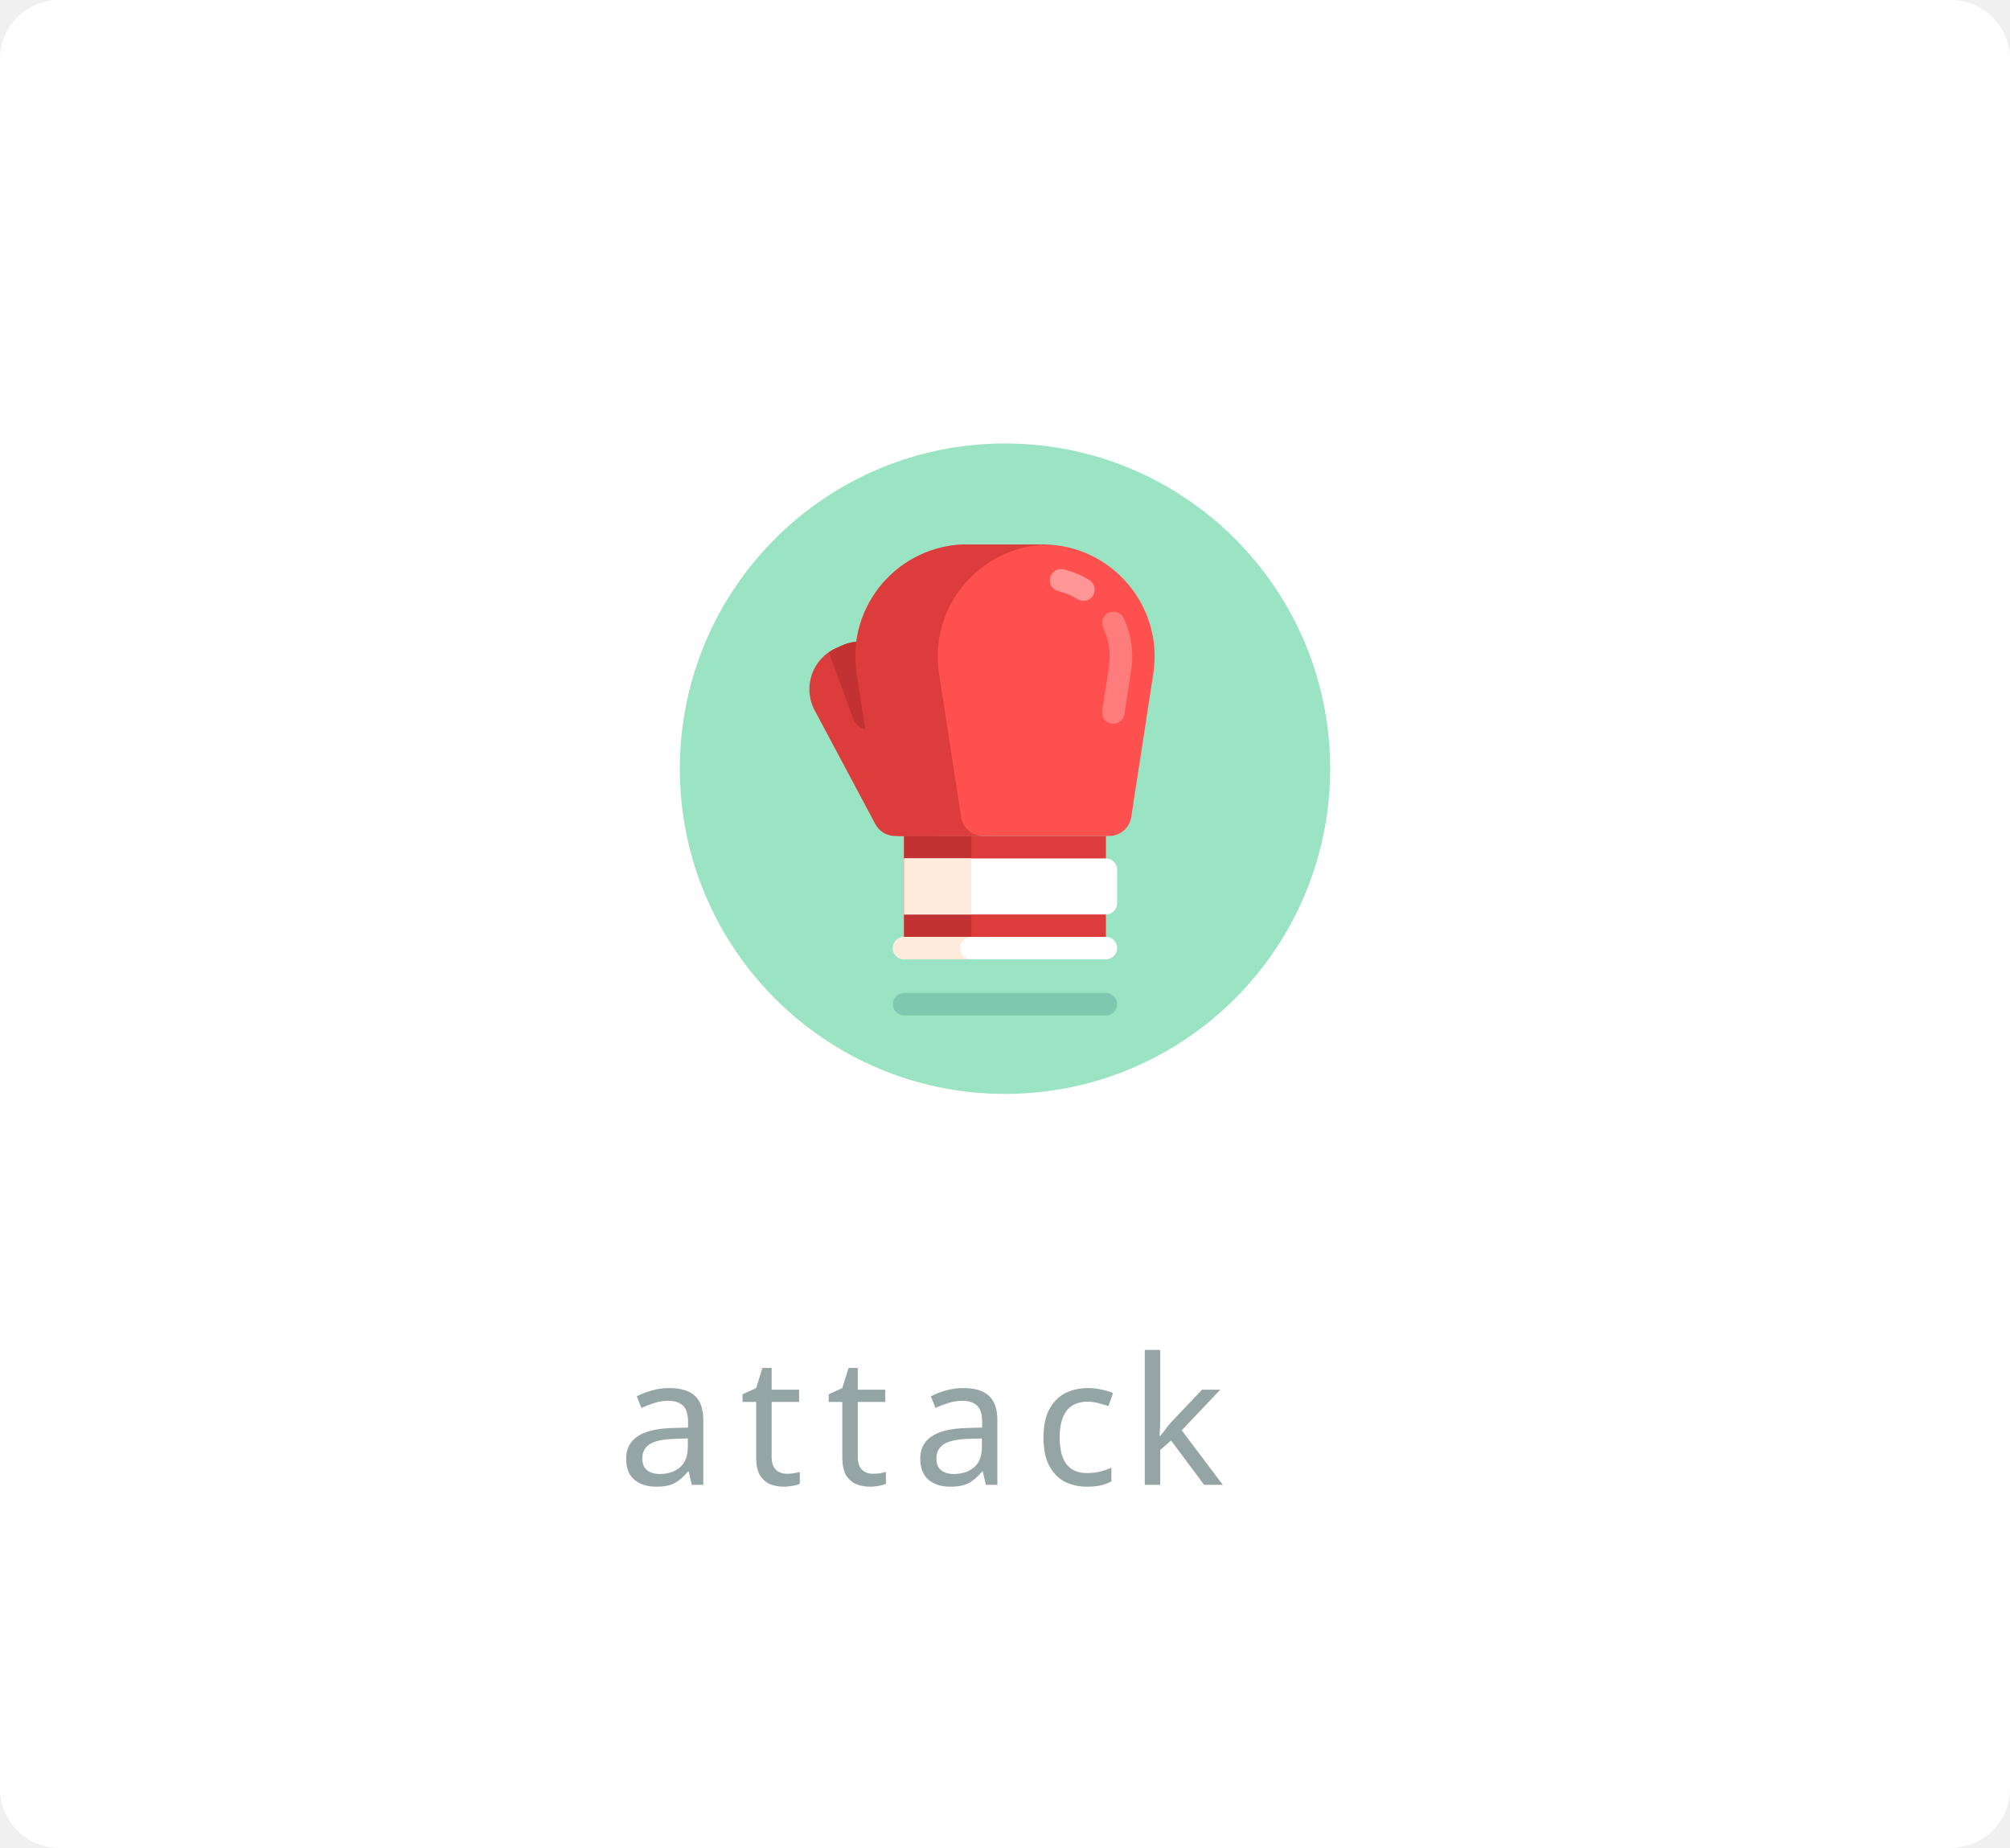
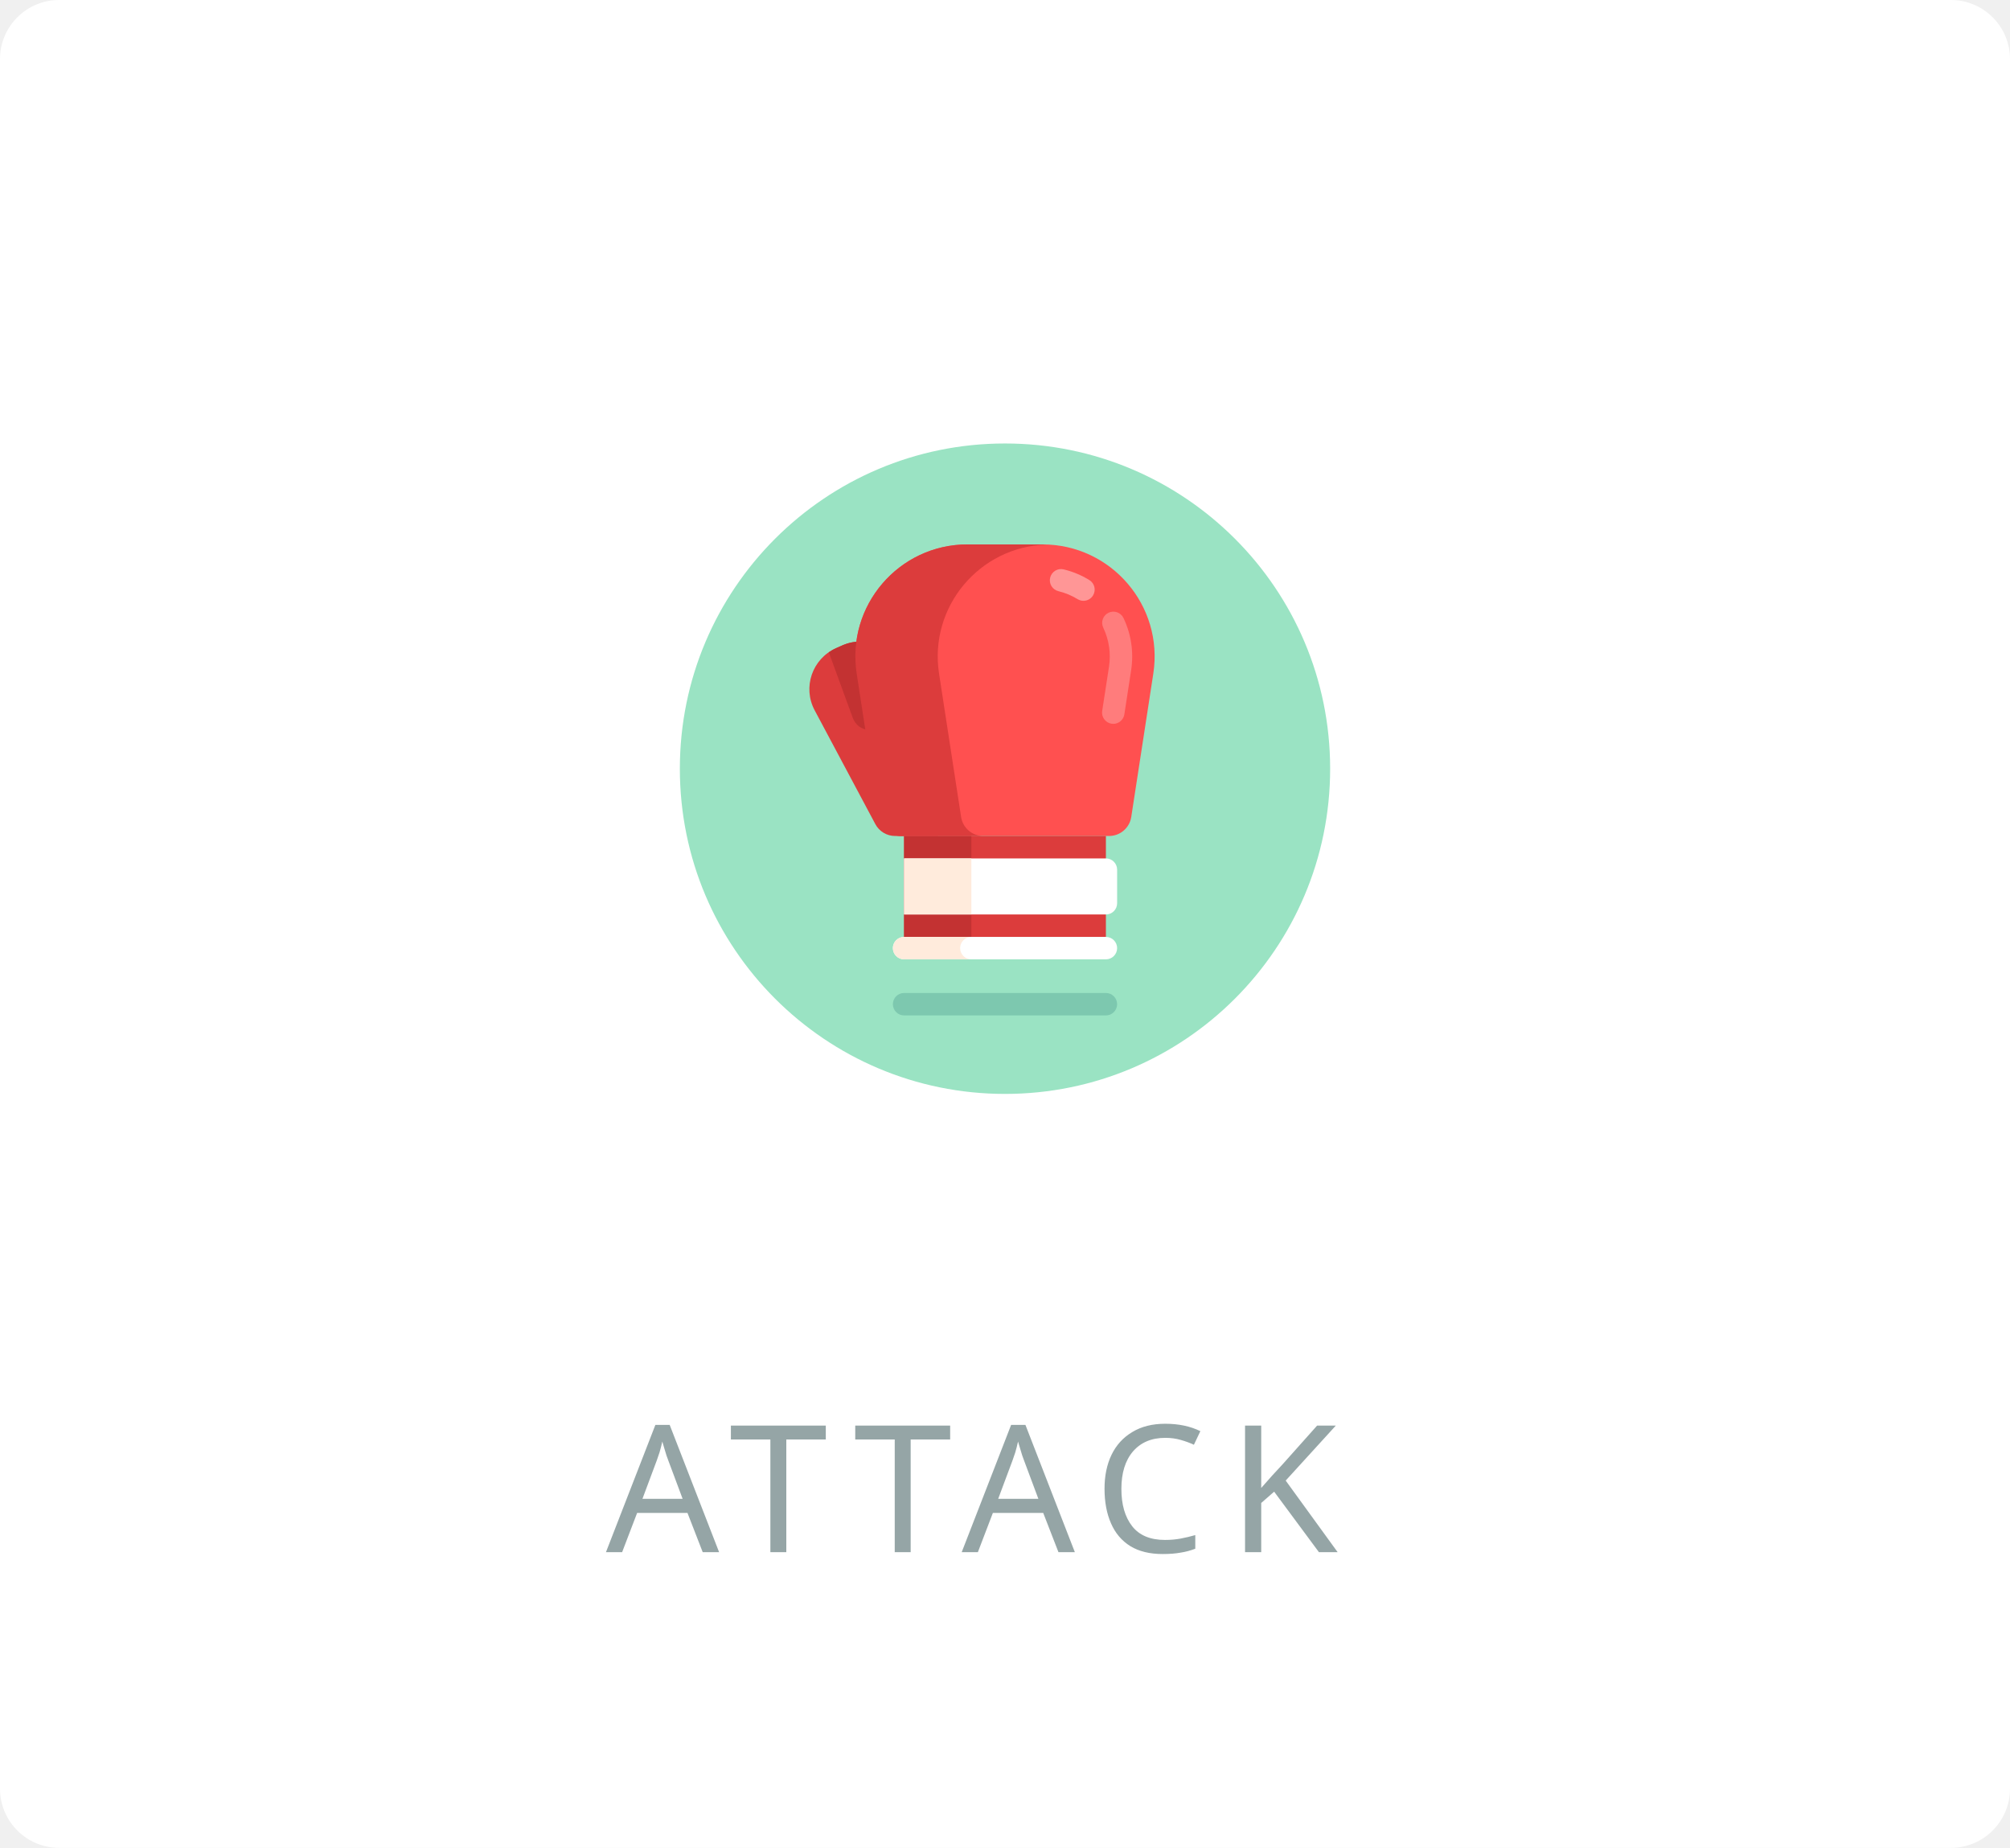
<svg xmlns="http://www.w3.org/2000/svg" width="136px" height="125px" viewBox="0 0 136 125" version="1.1">
  <defs />
  <g id="Page-1" stroke="none" stroke-width="1" fill="none" fill-rule="evenodd">
-     <g id="Mobile-Copy-3" transform="translate(-16, -394)">
-       <g id="attack" transform="translate(16, 394)">
-         <rect id="Rectangle-4" fill="#FFFFFF" x="0" y="0" width="136" height="125" rx="4" />
-         <g id="Group-19" transform="translate(46, 30)" fill-rule="nonzero">
-           <circle id="Oval" fill="#9AE3C3" cx="22" cy="22" r="22" />
-           <path d="M29.043,26.552 L14.957,26.552 C14.208,26.552 13.571,26.005 13.457,25.265 L11.965,15.567 C11.258,10.972 14.814,6.828 19.463,6.828 L24.537,6.828 C29.186,6.828 32.742,10.972 32.035,15.567 L30.543,25.265 C30.429,26.005 29.792,26.552 29.043,26.552 Z" id="Shape" fill="#FF5050" />
-           <rect id="Rectangle-path" fill="#DC3C3C" x="15.172" y="26.552" width="13.655" height="6.828" />
-           <rect id="Rectangle-path" fill="#C33232" x="15.172" y="26.552" width="4.552" height="6.828" />
-           <path d="M17.448,26.552 L14.566,26.552 C14.005,26.552 13.49,26.243 13.227,25.749 L9.121,18.049 C8.292,16.495 8.956,14.564 10.566,13.848 L10.985,13.662 C12.75,12.877 14.789,13.92 15.187,15.81 L17.448,26.552 Z" id="Shape" fill="#DC3C3C" />
-           <path d="M14.176,17.967 L13.769,13.844 C12.958,13.36 11.936,13.239 10.985,13.662 L10.566,13.848 C10.391,13.926 10.232,14.024 10.08,14.128 L11.69,18.534 C12.208,19.953 14.324,19.47 14.176,17.967 Z" id="Shape" fill="#C33232" />
-           <g id="Group" transform="translate(14.35156, 28.01562)" fill="#FFFFFF">
-             <path d="M14.476,3.846 L0.821,3.846 L0.821,0.053 L14.476,0.053 C14.895,0.053 15.235,0.393 15.235,0.812 L15.235,3.088 C15.235,3.507 14.895,3.846 14.476,3.846 Z" id="Shape" />
-             <path d="M14.476,6.881 L0.821,6.881 C0.402,6.881 0.062,6.541 0.062,6.122 L0.062,6.122 C0.062,5.703 0.402,5.364 0.821,5.364 L14.476,5.364 C14.895,5.364 15.235,5.703 15.235,6.122 L15.235,6.122 C15.235,6.541 14.895,6.881 14.476,6.881 Z" id="Shape" />
-           </g>
-           <g id="Group" transform="translate(14.35156, 28.01562)" fill="#FFEBDC">
-             <rect id="Rectangle-path" x="0.821" y="0.053" width="4.552" height="3.793" />
-             <path d="M4.614,6.122 C4.614,5.703 4.954,5.364 5.373,5.364 L0.821,5.364 C0.402,5.364 0.062,5.703 0.062,6.122 C0.062,6.541 0.402,6.881 0.821,6.881 L5.373,6.881 C4.954,6.881 4.614,6.541 4.614,6.122 Z" id="Shape" />
-           </g>
-           <path d="M19.03,25.265 L17.538,15.567 C16.844,11.056 20.262,6.988 24.786,6.841 C24.703,6.839 24.621,6.828 24.537,6.828 L19.463,6.828 C14.814,6.828 11.258,10.972 11.965,15.567 L13.457,25.265 C13.571,26.005 14.208,26.552 14.957,26.552 L20.53,26.552 C19.781,26.552 19.144,26.005 19.03,25.265 Z" id="Shape" fill="#DC3C3C" />
-           <path d="M29.327,18.966 C29.288,18.966 29.25,18.963 29.21,18.957 C28.796,18.893 28.513,18.506 28.576,18.092 L29.036,15.106 C29.175,14.2 29.041,13.286 28.648,12.46 C28.468,12.082 28.629,11.629 29.007,11.449 C29.385,11.27 29.838,11.43 30.018,11.808 C30.542,12.909 30.721,14.129 30.535,15.337 L30.076,18.323 C30.018,18.698 29.695,18.966 29.327,18.966 Z" id="Shape" fill="#FF7C7C" />
-           <path d="M27.309,10.643 C27.174,10.643 27.037,10.607 26.913,10.531 C26.51,10.284 26.073,10.102 25.614,9.991 C25.207,9.892 24.957,9.482 25.056,9.075 C25.155,8.668 25.566,8.417 25.971,8.517 C26.584,8.665 27.168,8.908 27.706,9.238 C28.063,9.456 28.175,9.923 27.956,10.281 C27.813,10.514 27.564,10.643 27.309,10.643 Z" id="Shape" fill="#FF9696" />
-           <path d="M28.828,38.69 L15.172,38.69 C14.753,38.69 14.414,38.35 14.414,37.931 L14.414,37.931 C14.414,37.512 14.753,37.172 15.172,37.172 L28.828,37.172 C29.247,37.172 29.586,37.512 29.586,37.931 L29.586,37.931 C29.586,38.35 29.247,38.69 28.828,38.69 Z" id="Shape" fill="#7DC8AF" />
+     <g id="Group-2">
+       <rect id="Rectangle-4" fill="#FFFFFF" x="0" y="0" width="136" height="125" rx="4" />
+       <g id="Group-19" transform="translate(46, 30)" fill-rule="nonzero">
+         <circle id="Oval" fill="#9AE3C3" cx="22" cy="22" r="22" />
+         <path d="M29.043,26.552 L14.957,26.552 C14.208,26.552 13.571,26.005 13.457,25.265 L11.965,15.567 C11.258,10.972 14.814,6.828 19.463,6.828 L24.537,6.828 C29.186,6.828 32.742,10.972 32.035,15.567 L30.543,25.265 C30.429,26.005 29.792,26.552 29.043,26.552 Z" id="Shape" fill="#FF5050" />
+         <rect id="Rectangle-path" fill="#DC3C3C" x="15.172" y="26.552" width="13.655" height="6.828" />
+         <rect id="Rectangle-path" fill="#C33232" x="15.172" y="26.552" width="4.552" height="6.828" />
+         <path d="M17.448,26.552 L14.566,26.552 C14.005,26.552 13.49,26.243 13.227,25.749 L9.121,18.049 C8.292,16.495 8.956,14.564 10.566,13.848 L10.985,13.662 C12.75,12.877 14.789,13.92 15.187,15.81 L17.448,26.552 Z" id="Shape" fill="#DC3C3C" />
+         <path d="M14.176,17.967 L13.769,13.844 C12.958,13.36 11.936,13.239 10.985,13.662 L10.566,13.848 C10.391,13.926 10.232,14.024 10.08,14.128 L11.69,18.534 C12.208,19.953 14.324,19.47 14.176,17.967 Z" id="Shape" fill="#C33232" />
+         <g id="Group" transform="translate(14.35156, 28.01562)" fill="#FFFFFF">
+           <path d="M14.476,3.846 L0.821,3.846 L0.821,0.053 L14.476,0.053 C14.895,0.053 15.235,0.393 15.235,0.812 L15.235,3.088 C15.235,3.507 14.895,3.846 14.476,3.846 Z" id="Shape" />
+           <path d="M14.476,6.881 L0.821,6.881 C0.402,6.881 0.062,6.541 0.062,6.122 L0.062,6.122 C0.062,5.703 0.402,5.364 0.821,5.364 L14.476,5.364 C14.895,5.364 15.235,5.703 15.235,6.122 L15.235,6.122 C15.235,6.541 14.895,6.881 14.476,6.881 Z" id="Shape" />
        </g>
-         <text font-family="Avenir-Medium, Avenir" font-size="12" font-weight="400" line-spacing="12" letter-spacing="1.5" fill="#95A5A6">
-           <tspan x="41.82" y="100.444">attac</tspan>
-           <tspan x="76.44" y="100.444" letter-spacing="1">k</tspan>
-         </text>
+         <g id="Group" transform="translate(14.35156, 28.01562)" fill="#FFEBDC">
+           <rect id="Rectangle-path" x="0.821" y="0.053" width="4.552" height="3.793" />
+           <path d="M4.614,6.122 C4.614,5.703 4.954,5.364 5.373,5.364 L0.821,5.364 C0.402,5.364 0.062,5.703 0.062,6.122 C0.062,6.541 0.402,6.881 0.821,6.881 L5.373,6.881 C4.954,6.881 4.614,6.541 4.614,6.122 Z" id="Shape" />
+         </g>
+         <path d="M19.03,25.265 L17.538,15.567 C16.844,11.056 20.262,6.988 24.786,6.841 C24.703,6.839 24.621,6.828 24.537,6.828 L19.463,6.828 C14.814,6.828 11.258,10.972 11.965,15.567 L13.457,25.265 C13.571,26.005 14.208,26.552 14.957,26.552 L20.53,26.552 C19.781,26.552 19.144,26.005 19.03,25.265 Z" id="Shape" fill="#DC3C3C" />
+         <path d="M29.327,18.966 C29.288,18.966 29.25,18.963 29.21,18.957 C28.796,18.893 28.513,18.506 28.576,18.092 L29.036,15.106 C29.175,14.2 29.041,13.286 28.648,12.46 C28.468,12.082 28.629,11.629 29.007,11.449 C29.385,11.27 29.838,11.43 30.018,11.808 C30.542,12.909 30.721,14.129 30.535,15.337 L30.076,18.323 C30.018,18.698 29.695,18.966 29.327,18.966 Z" id="Shape" fill="#FF7C7C" />
+         <path d="M27.309,10.643 C27.174,10.643 27.037,10.607 26.913,10.531 C26.51,10.284 26.073,10.102 25.614,9.991 C25.207,9.892 24.957,9.482 25.056,9.075 C25.155,8.668 25.566,8.417 25.971,8.517 C26.584,8.665 27.168,8.908 27.706,9.238 C28.063,9.456 28.175,9.923 27.956,10.281 C27.813,10.514 27.564,10.643 27.309,10.643 Z" id="Shape" fill="#FF9696" />
+         <path d="M28.828,38.69 L15.172,38.69 C14.753,38.69 14.414,38.35 14.414,37.931 L14.414,37.931 C14.414,37.512 14.753,37.172 15.172,37.172 L28.828,37.172 C29.247,37.172 29.586,37.512 29.586,37.931 L29.586,37.931 C29.586,38.35 29.247,38.69 28.828,38.69 Z" id="Shape" fill="#7DC8AF" />
      </g>
+       <text id="ATTACK" font-family="Avenir-Medium, Avenir" font-size="12" font-weight="400" line-spacing="12" letter-spacing="1.5" fill="#95A5A6">
+         <tspan x="41" y="105">ATTACK</tspan>
+       </text>
    </g>
  </g>
</svg>
